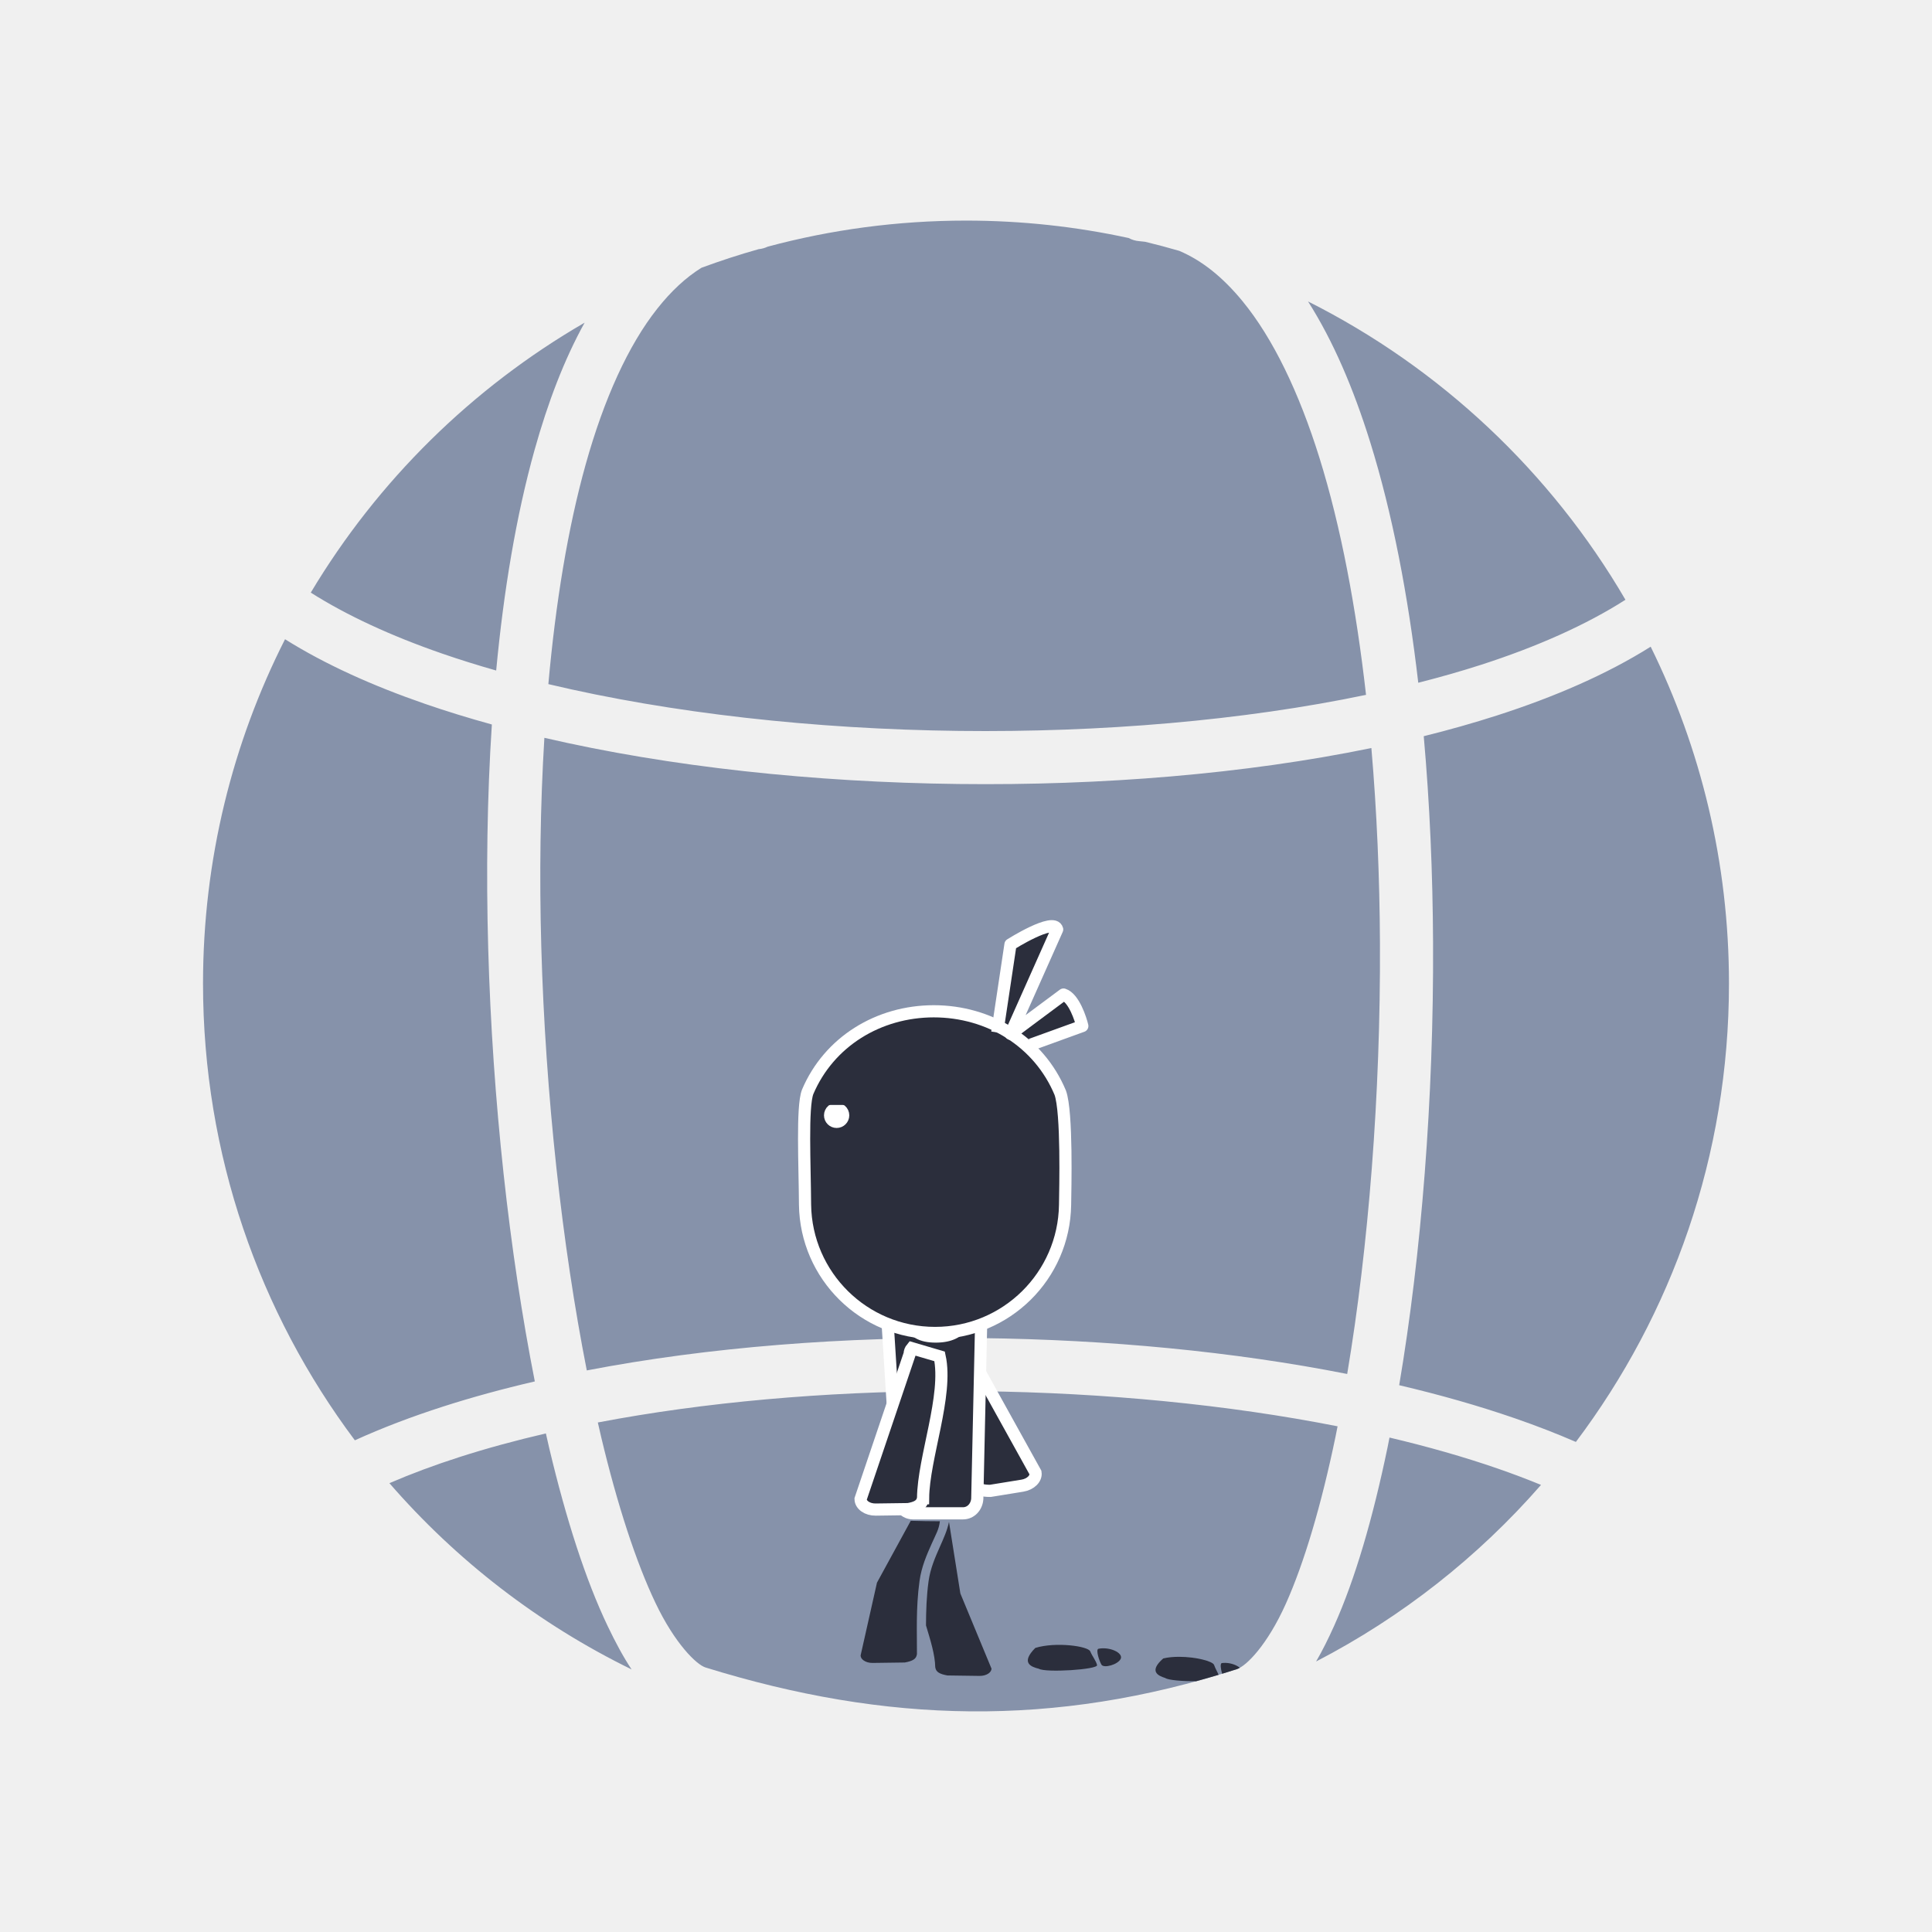
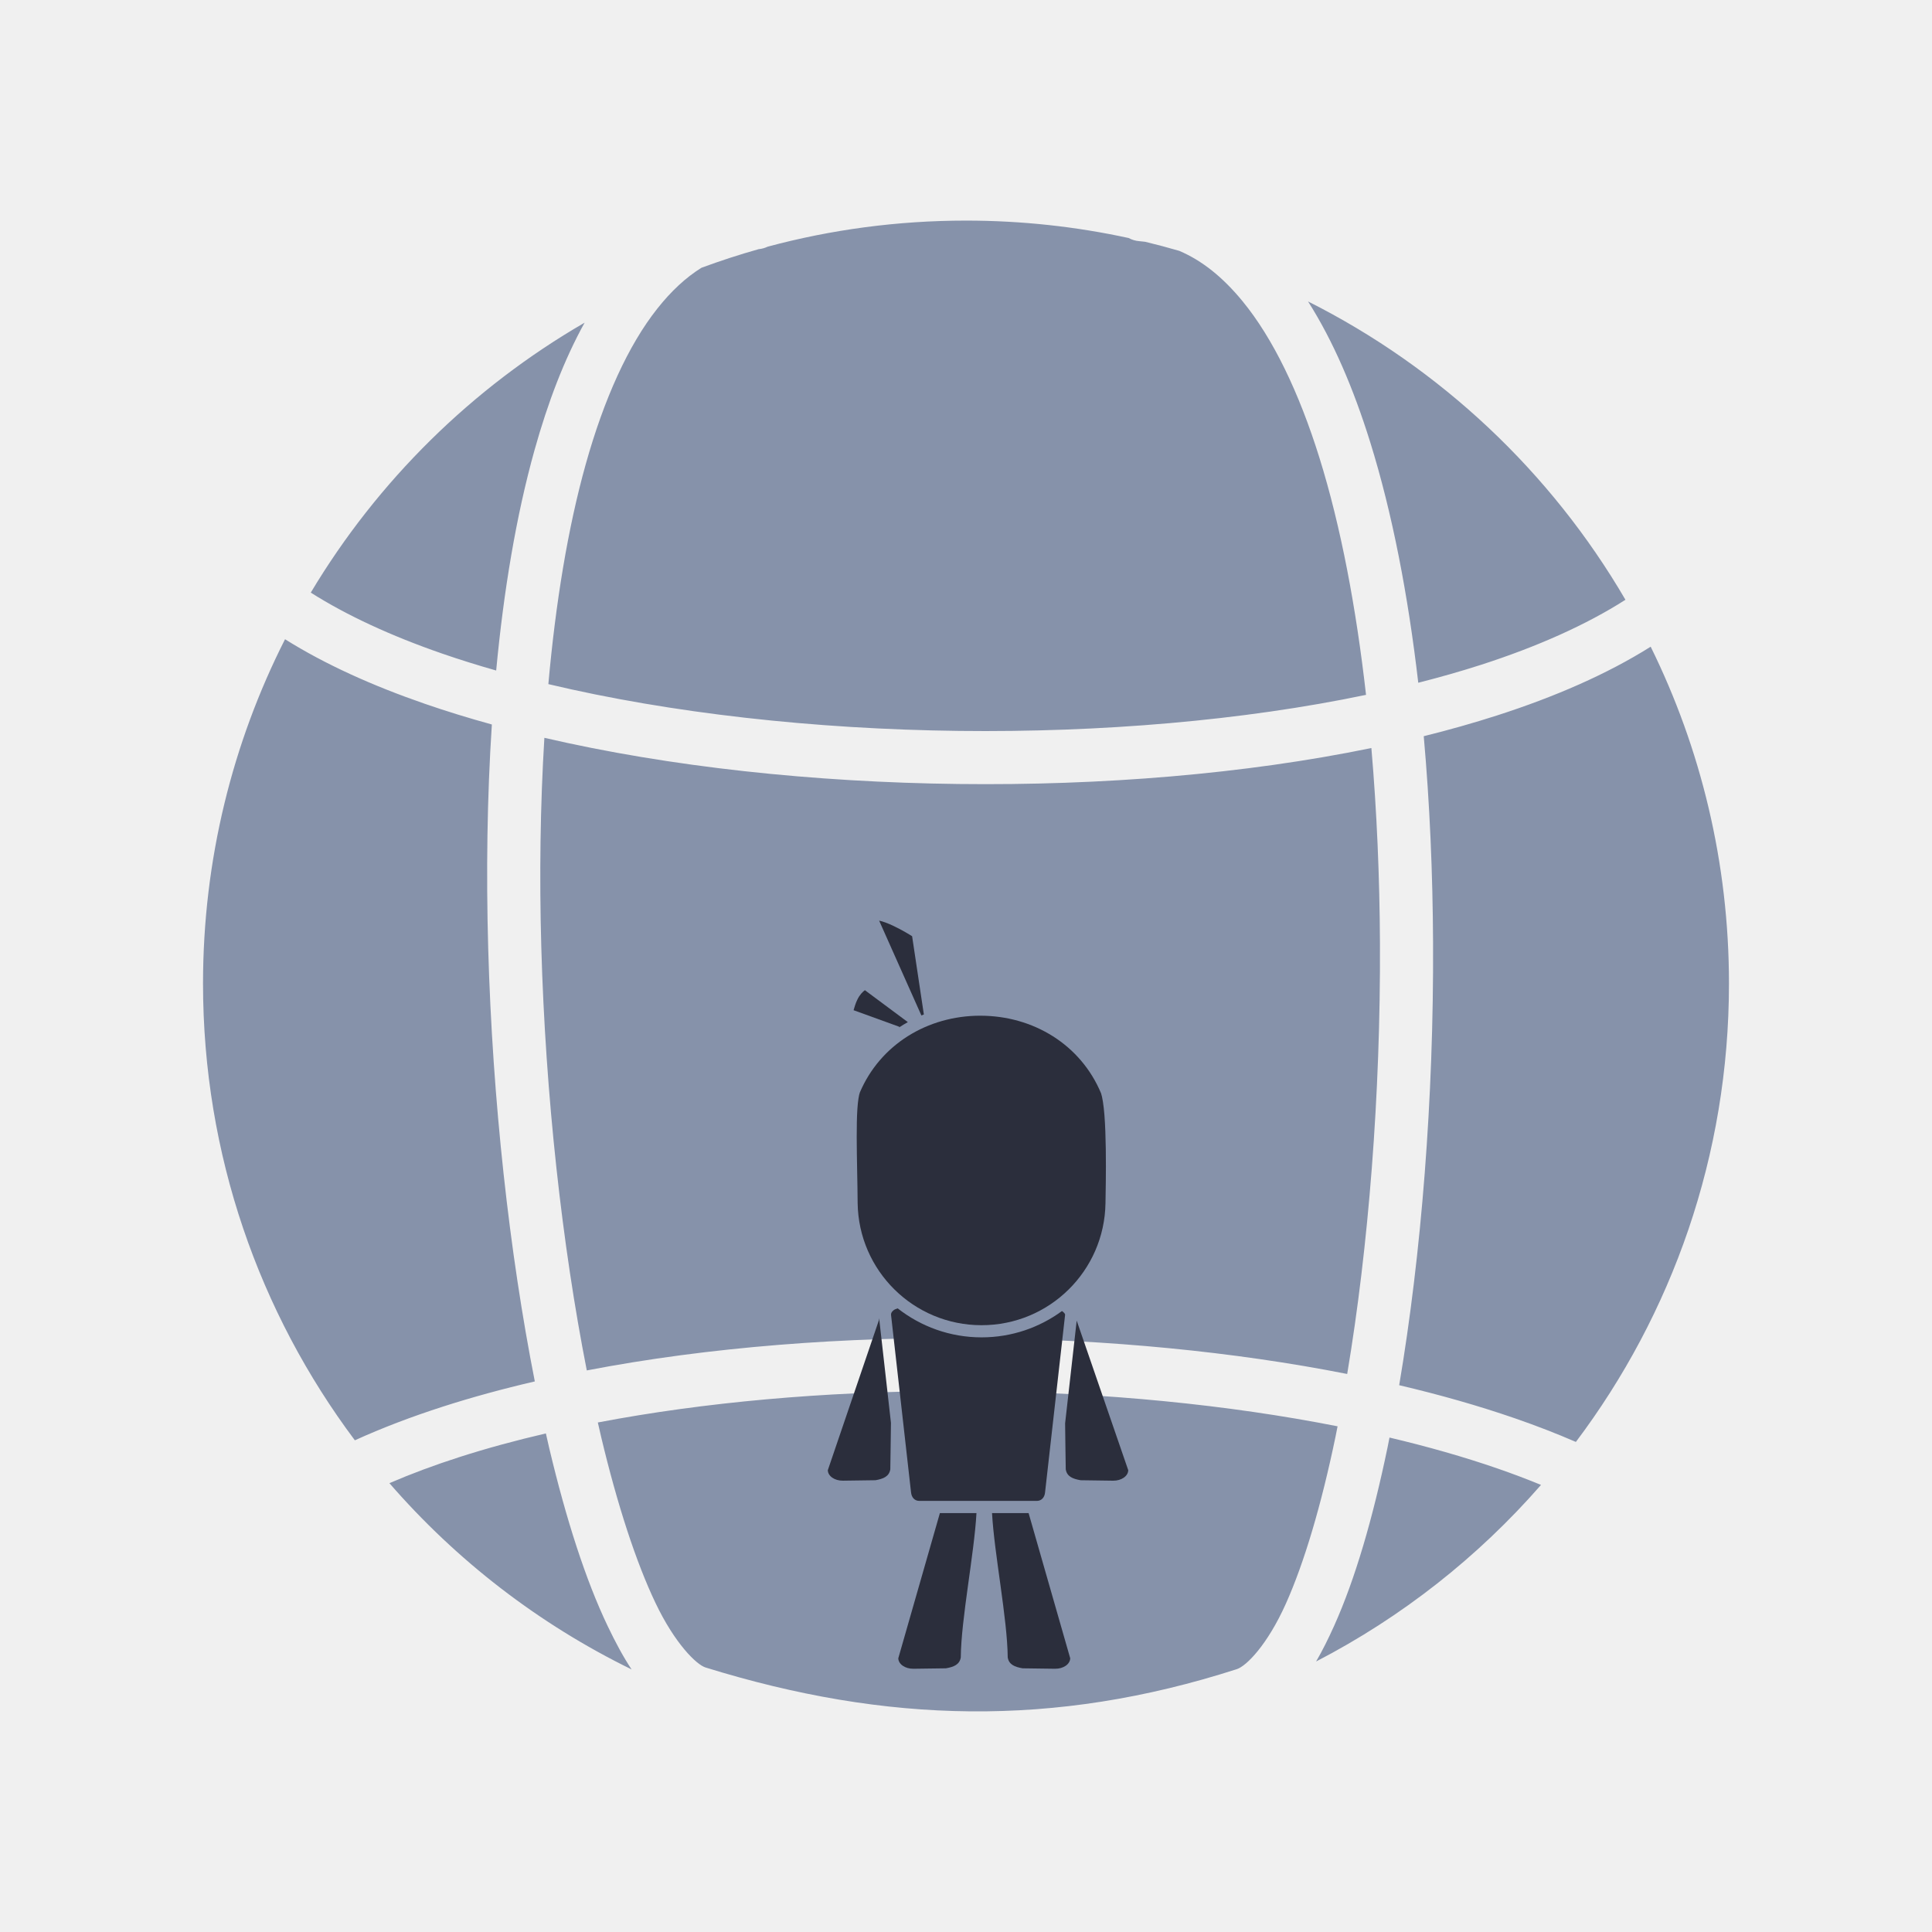
<svg xmlns="http://www.w3.org/2000/svg" width="600" height="600" viewBox="0 0 158.75 158.75" version="1.1" id="svg2822">
  <defs id="defs2816">
    <clipPath clipPathUnits="userSpaceOnUse" id="clipPath6262-7">
      <rect y="220.75" x="26.85" height="6.375" width="3.825" id="rect6264-2" style="color:#bebebe;display:inline;overflow:visible;visibility:visible;fill:#bebebe;fill-opacity:1;fill-rule:nonzero;stroke:none;stroke-width:2;marker:none" />
    </clipPath>
    <clipPath clipPathUnits="userSpaceOnUse" id="clipPath6258-2">
      <rect y="221.282" x="26.966" height="5.313" width="2.898" id="rect6260-6" style="color:#bebebe;display:inline;overflow:visible;visibility:visible;fill:#bebebe;fill-opacity:1;fill-rule:nonzero;stroke:none;stroke-width:2;marker:none" />
    </clipPath>
    <clipPath clipPathUnits="userSpaceOnUse" id="clipPath6254-1">
      <rect y="221.502" x="26.999" height="4.878" width="1.876" id="rect6256-0" style="color:#bebebe;display:inline;overflow:visible;visibility:visible;fill:#bebebe;fill-opacity:1;stroke:none;stroke-width:2;marker:none" />
    </clipPath>
    <clipPath clipPathUnits="userSpaceOnUse" id="clipPath6262-7-6">
      <rect y="220.75" x="26.85" height="6.375" width="3.825" id="rect6264-2-2" style="color:#bebebe;display:inline;overflow:visible;visibility:visible;fill:#bebebe;fill-opacity:1;fill-rule:nonzero;stroke:none;stroke-width:2;marker:none" />
    </clipPath>
    <clipPath clipPathUnits="userSpaceOnUse" id="clipPath6258-2-9">
      <rect y="221.282" x="26.966" height="5.313" width="2.898" id="rect6260-6-1" style="color:#bebebe;display:inline;overflow:visible;visibility:visible;fill:#bebebe;fill-opacity:1;fill-rule:nonzero;stroke:none;stroke-width:2;marker:none" />
    </clipPath>
    <clipPath clipPathUnits="userSpaceOnUse" id="clipPath6254-1-2">
      <rect y="221.502" x="26.999" height="4.878" width="1.876" id="rect6256-0-7" style="color:#bebebe;display:inline;overflow:visible;visibility:visible;fill:#bebebe;fill-opacity:1;stroke:none;stroke-width:2;marker:none" />
    </clipPath>
    <clipPath clipPathUnits="userSpaceOnUse" id="clipPath6262-7-6-9">
      <rect y="220.75" x="26.85" height="6.375" width="3.825" id="rect6264-2-2-3" style="color:#bebebe;display:inline;overflow:visible;visibility:visible;fill:#bebebe;fill-opacity:1;fill-rule:nonzero;stroke:none;stroke-width:2;marker:none" />
    </clipPath>
    <clipPath clipPathUnits="userSpaceOnUse" id="clipPath6258-2-9-1">
      <rect y="221.282" x="26.966" height="5.313" width="2.898" id="rect6260-6-1-9" style="color:#bebebe;display:inline;overflow:visible;visibility:visible;fill:#bebebe;fill-opacity:1;fill-rule:nonzero;stroke:none;stroke-width:2;marker:none" />
    </clipPath>
    <clipPath clipPathUnits="userSpaceOnUse" id="clipPath6254-1-2-4">
      <rect y="221.502" x="26.999" height="4.878" width="1.876" id="rect6256-0-7-7" style="color:#bebebe;display:inline;overflow:visible;visibility:visible;fill:#bebebe;fill-opacity:1;stroke:none;stroke-width:2;marker:none" />
    </clipPath>
    <clipPath clipPathUnits="userSpaceOnUse" id="clipPath6254-1-2-4-6">
      <rect y="221.502" x="26.999" height="4.878" width="1.876" id="rect6256-0-7-7-1" style="color:#bebebe;display:inline;overflow:visible;visibility:visible;fill:#bebebe;fill-opacity:1;stroke:none;stroke-width:2;marker:none" />
    </clipPath>
    <clipPath clipPathUnits="userSpaceOnUse" id="clipPath6258-2-9-1-5">
      <rect y="221.282" x="26.966" height="5.313" width="2.898" id="rect6260-6-1-9-5" style="color:#bebebe;display:inline;overflow:visible;visibility:visible;fill:#bebebe;fill-opacity:1;fill-rule:nonzero;stroke:none;stroke-width:2;marker:none" />
    </clipPath>
    <clipPath clipPathUnits="userSpaceOnUse" id="clipPath6262-7-6-9-4">
      <rect y="220.75" x="26.85" height="6.375" width="3.825" id="rect6264-2-2-3-7" style="color:#bebebe;display:inline;overflow:visible;visibility:visible;fill:#bebebe;fill-opacity:1;fill-rule:nonzero;stroke:none;stroke-width:2;marker:none" />
    </clipPath>
    <clipPath clipPathUnits="userSpaceOnUse" id="clipPath6254-1-2-8">
      <rect y="221.502" x="26.999" height="4.878" width="1.876" id="rect6256-0-7-8" style="color:#bebebe;display:inline;overflow:visible;visibility:visible;fill:#bebebe;fill-opacity:1;stroke:none;stroke-width:2;marker:none" />
    </clipPath>
    <clipPath clipPathUnits="userSpaceOnUse" id="clipPath6258-2-9-4">
      <rect y="221.282" x="26.966" height="5.313" width="2.898" id="rect6260-6-1-3" style="color:#bebebe;display:inline;overflow:visible;visibility:visible;fill:#bebebe;fill-opacity:1;fill-rule:nonzero;stroke:none;stroke-width:2;marker:none" />
    </clipPath>
    <clipPath clipPathUnits="userSpaceOnUse" id="clipPath6262-7-6-1">
      <rect y="220.75" x="26.85" height="6.375" width="3.825" id="rect6264-2-2-4" style="color:#bebebe;display:inline;overflow:visible;visibility:visible;fill:#bebebe;fill-opacity:1;fill-rule:nonzero;stroke:none;stroke-width:2;marker:none" />
    </clipPath>
    <marker style="overflow:visible" id="marker7811-5" refX="0" refY="0" orient="auto">
      <path transform="scale(0.4)" style="fill:#2b2e3c;fill-opacity:1;fill-rule:evenodd;stroke:#2b2e3c;stroke-width:1pt;stroke-opacity:1" d="M 5.77,0 -2.88,5 V -5 Z" id="path7809-4" />
    </marker>
    <marker orient="auto" refY="0" refX="0" id="TriangleInM-3-8-3" style="overflow:visible">
      <path id="path7387-6-9-1" d="M 5.77,0 -2.88,5 V -5 Z" style="fill:#2b2e3c;fill-opacity:1;fill-rule:evenodd;stroke:#2b2e3c;stroke-width:1pt;stroke-opacity:1" transform="scale(-0.4)" />
    </marker>
  </defs>
  <g id="layer1" transform="translate(-180.9858,15.31712)">
    <g style="fill:none;stroke:#ffffff;stroke-width:1.058;stroke-miterlimit:4;stroke-dasharray:none;stroke-opacity:1" transform="translate(-13.09691,-0.08267839)" id="g5237-8">
      <g style="fill:none;stroke:#ffffff;stroke-width:1.058;stroke-miterlimit:4;stroke-dasharray:none;stroke-opacity:1" transform="translate(-3.215431,0.2908605)" id="g4300-97" />
    </g>
    <path id="path7024-1" d="m 260.36,2.809 c -5.636,0 -11.099,0.746 -16.295,2.142 a 2.182,2.182 0 0 1 -0.741,0.205 c -1.594,0.449 -3.162,0.96 -4.702,1.53 -1.292,0.805 -2.489,1.92 -3.627,3.357 -2.386,3.011 -4.379,7.422 -5.879,12.78 -1.476,5.269 -2.479,11.439 -3.072,18.073 10.059,2.391 21.884,3.704 33.741,3.845 11.652,0.139 23.35,-0.852 33.446,-2.963 -0.812,-7.161 -2.067,-13.828 -3.826,-19.47 -1.68,-5.39 -3.822,-9.831 -6.32,-12.874 -1.614,-1.966 -3.321,-3.342 -5.204,-4.14 -0.924,-0.269 -1.856,-0.517 -2.797,-0.744 -0.155,-0.019 -0.31,-0.037 -0.467,-0.05 A 2.182,2.182 0 0 1 273.723,4.24 C 269.417,3.304 264.946,2.809 260.36,2.809 Z m 28.105,6.642 c 2.068,3.25 3.737,7.162 5.107,11.557 1.828,5.865 3.117,12.604 3.951,19.776 1.772,-0.45 3.484,-0.937 5.12,-1.463 4.646,-1.495 8.692,-3.302 11.904,-5.356 C 308.428,23.478 299.353,14.925 288.465,9.452 Z m -59.442,1.746 c -9.256,5.355 -17.016,13.009 -22.501,22.18 2.949,1.871 6.612,3.564 10.807,5.014 1.418,0.49 2.897,0.953 4.427,1.388 0.618,-6.555 1.642,-12.719 3.158,-18.136 1.093,-3.903 2.436,-7.427 4.109,-10.446 z m -24.617,26.012 c -4.308,8.501 -6.738,18.113 -6.738,28.292 0,14.073 4.641,27.066 12.476,37.53 2.246,-1.022 4.666,-1.942 7.233,-2.768 2.397,-0.771 4.924,-1.461 7.554,-2.071 -2.086,-10.554 -3.48,-23.08 -3.83,-35.591 -0.174,-6.222 -0.09,-12.429 0.3,-18.388 -1.9,-0.524 -3.738,-1.089 -5.498,-1.697 -4.336,-1.499 -8.218,-3.252 -11.496,-5.308 z m 112.213,0.613 c -3.577,2.25 -7.855,4.114 -12.64,5.653 -1.924,0.619 -3.93,1.185 -6.006,1.7 0.493,5.529 0.739,11.253 0.766,16.99 0.06,12.786 -0.964,25.598 -2.784,36.338 3.347,0.786 6.531,1.691 9.501,2.718 1.751,0.605 3.425,1.253 5.018,1.944 7.896,-10.488 12.579,-23.53 12.579,-37.664 0,-9.935 -2.316,-19.33 -6.433,-27.679 z m -90.903,7.486 c -0.339,5.556 -0.416,11.355 -0.253,17.171 0.343,12.244 1.719,24.556 3.739,34.81 10.011,-1.926 21.229,-2.789 32.422,-2.655 10.385,0.124 20.733,1.104 30.059,2.947 1.746,-10.397 2.751,-22.934 2.692,-35.394 -0.026,-5.42 -0.255,-10.828 -0.705,-16.039 -10.387,2.137 -22.177,3.096 -33.938,2.955 -11.879,-0.142 -23.709,-1.404 -34.017,-3.795 z m 32.949,53.679 c -9.925,0.041 -19.783,0.904 -28.556,2.579 0.091,0.4 0.181,0.806 0.275,1.198 1.33,5.58 2.872,10.299 4.466,13.638 1.594,3.339 3.364,5.065 4.109,5.296 14.829,4.595 28.624,4.972 43.65,0.139 0.793,-0.255 2.514,-1.996 4.028,-5.366 1.513,-3.369 2.924,-8.129 4.089,-13.749 0.057,-0.275 0.111,-0.562 0.167,-0.841 -9.023,-1.782 -19.162,-2.762 -29.322,-2.883 -0.969,-0.012 -1.938,-0.015 -2.906,-0.011 z m -32.827,3.479 c -2.494,0.579 -4.879,1.228 -7.125,1.95 -2.032,0.654 -3.947,1.368 -5.73,2.136 5.506,6.349 12.27,11.576 19.899,15.304 -0.698,-1.052 -1.34,-2.254 -1.97,-3.574 -1.807,-3.785 -3.396,-8.734 -4.773,-14.508 -0.102,-0.429 -0.2,-0.871 -0.3,-1.308 z m 69.321,0.339 c -0.053,0.266 -0.105,0.54 -0.159,0.803 -1.207,5.821 -2.66,10.815 -4.382,14.649 -0.477,1.062 -0.967,2.05 -1.491,2.949 7.044,-3.647 13.312,-8.586 18.482,-14.51 -1.145,-0.47 -2.337,-0.922 -3.58,-1.351 -2.749,-0.95 -5.725,-1.797 -8.87,-2.54 z" style="color:#000000;font-style:normal;font-variant:normal;font-weight:normal;font-stretch:normal;font-size:medium;line-height:normal;font-family:sans-serif;font-variant-ligatures:normal;font-variant-position:normal;font-variant-caps:normal;font-variant-numeric:normal;font-variant-alternates:normal;font-feature-settings:normal;text-indent:0;text-align:start;text-decoration:none;text-decoration-line:none;text-decoration-style:solid;text-decoration-color:#000000;letter-spacing:normal;word-spacing:normal;text-transform:none;writing-mode:lr-tb;direction:ltr;text-orientation:mixed;dominant-baseline:auto;baseline-shift:baseline;text-anchor:start;white-space:normal;shape-padding:0;clip-rule:nonzero;display:inline;overflow:visible;visibility:visible;opacity:1;isolation:auto;mix-blend-mode:normal;color-interpolation:sRGB;color-interpolation-filters:linearRGB;solid-color:#000000;solid-opacity:1;vector-effect:none;fill:#8692aa;fill-opacity:1;fill-rule:evenodd;stroke:none;stroke-width:1.455;stroke-linecap:round;stroke-linejoin:round;stroke-miterlimit:4;stroke-dasharray:none;stroke-dashoffset:0;stroke-opacity:1;color-rendering:auto;image-rendering:auto;shape-rendering:auto;text-rendering:auto;enable-background:accumulate" />
-     <path style="opacity:1;fill:#2b2e3c;fill-opacity:1;fill-rule:evenodd;stroke:#ffffff;stroke-width:1;stroke-linecap:square;stroke-linejoin:miter;stroke-miterlimit:4;stroke-dasharray:none;stroke-dashoffset:0;stroke-opacity:1" d="m 261.004,106.516 c -0.606,-3.269 -1.442,-6.774 -1.308,-10.06 l -0.22,-2.632 c 0.135,0.115 0.226,0.261 0.253,0.429 l 6.344,11.44 c 0.075,0.481 -0.402,0.954 -1.076,1.064 l -2.636,0.428 c -0.657,10e-4 -1.161,-0.107 -1.357,-0.669 z" id="rect2278-4-3-6-6-3-2-5-6-9" />
-     <path style="opacity:1;fill:#2b2e3c;fill-opacity:1;fill-rule:evenodd;stroke:#ffffff;stroke-width:1;stroke-linecap:square;stroke-linejoin:miter;stroke-miterlimit:4;stroke-dasharray:none;stroke-dashoffset:0;stroke-opacity:1" d="m 255.291,92.116 c -0.778,0.049 -1.427,0.556 -1.377,1.174 l 0.916,14.562 c 0.052,0.651 0.526,1.179 1.179,1.179 h 4.099 c 0.653,0 1.127,-0.528 1.179,-1.179 l 0.321,-14.562 c 0.037,-0.464 -0.318,-0.864 -0.826,-1.056 -0.489,0.585 -0.44,2.27 -2.908,2.271 -2.534,2.9e-5 -1.981,-1.78 -2.582,-2.389 z" id="rect2278-4-36-4-94-4-2-0" />
-     <path style="opacity:1;fill:#2b2e3c;fill-opacity:1;fill-rule:evenodd;stroke:#ffffff;stroke-width:1;stroke-linecap:square;stroke-linejoin:miter;stroke-miterlimit:4;stroke-dasharray:none;stroke-dashoffset:0;stroke-opacity:1" d="m 256.834,107.791 c 0.029,-3.324 2.063,-8.443 1.36,-11.655 l -2.286,-0.673 c -0.113,0.137 -0.177,0.296 -0.175,0.466 l -4.035,11.932 c 0.01,0.486 0.562,0.87 1.244,0.861 l 2.671,-0.036 c 0.648,-0.113 1.124,-0.307 1.22,-0.895 z" id="rect2278-4-3-6-6-3-2-5-0-1-3" />
-     <path style="opacity:1;fill:#2b2e3c;fill-opacity:1;fill-rule:evenodd;stroke:none;stroke-width:1;stroke-linecap:square;stroke-linejoin:miter;stroke-miterlimit:4;stroke-dasharray:none;stroke-dashoffset:0;stroke-opacity:1" d="m 258.963,109.735 c -0.141,0.694 -0.441,1.35 -0.738,2.021 -0.394,0.888 -0.794,1.801 -0.939,2.847 -0.172,1.24 -0.208,2.48 -0.212,3.639 0.37,1.233 0.742,2.41 0.759,3.43 0.038,0.232 0.128,0.349 0.291,0.453 0.161,0.103 0.409,0.175 0.713,0.228 l 2.643,0.037 c 0.294,0.004 0.554,-0.078 0.729,-0.199 0.165,-0.115 0.238,-0.251 0.25,-0.392 l -2.561,-6.182 z m -1.131,11.937 c -1.3e-4,-7.9e-4 -2.6e-4,-0.001 -5.3e-4,-0.002 l 0.002,0.037 c -1e-4,-0.011 -0.001,-0.024 -0.002,-0.035 z" id="rect2278-4-3-6-6-3-2-5-4-0-6" />
-     <path style="opacity:1;fill:#2b2e3c;fill-opacity:1;fill-rule:evenodd;stroke:none;stroke-width:1.89;stroke-linecap:square;stroke-linejoin:miter;stroke-miterlimit:4;stroke-dasharray:none;stroke-dashoffset:0;stroke-opacity:1" d="m 282.84,472.295 -10.49,19.217 -5.086,22.63 c 0.023,0.555 0.327,1.094 0.975,1.543 0.661,0.458 1.642,0.769 2.752,0.754 l 9.988,-0.135 c 1.146,-0.203 2.087,-0.481 2.695,-0.871 0.613,-0.393 0.946,-0.837 1.092,-1.705 0.047,-6.223 -0.387,-14.158 0.805,-22.769 0.613,-4.431 2.276,-8.175 3.766,-11.531 1.333,-3.005 2.264,-4.422 2.553,-6.992 -1.318,7.6e-4 -2.749,-0.003 -4.355,-0.037 -1.847,-0.039 -3.489,-0.077 -4.693,-0.104 z" transform="matrix(0.2645833,0,0,0.2645833,180.9858,-15.31712)" id="rect2278-4-3-6-6-3-2-5-4-8-6-0" />
-     <path style="opacity:1;fill:#2b2e3c;fill-opacity:1;fill-rule:evenodd;stroke:none;stroke-width:1.537;stroke-linecap:round;stroke-linejoin:miter;stroke-miterlimit:4;stroke-dasharray:none;stroke-dashoffset:0;stroke-opacity:1" id="path9205-9-6-1-9-0-4-9-6" d="m 236.015,-147.557 a 7.046,7.046 0 0 1 -0.425,2.41 l -6.621,-2.41 z" transform="matrix(0.9528383,-0.3034785,-0.3034785,-0.9528383,0,0)" />
-     <path style="opacity:1;fill:#2b2e3c;fill-opacity:1;fill-rule:evenodd;stroke:none;stroke-width:1.436;stroke-linecap:round;stroke-linejoin:miter;stroke-miterlimit:4;stroke-dasharray:none;stroke-dashoffset:0;stroke-opacity:1" id="path9205-2-7-7-89-7-5-0-1-2" d="m 57.79,-268.376 a 11.073,3.914 0 0 1 -2.591,2.516 l -8.482,-2.516 z" transform="matrix(0.4224036,-0.9064079,-0.9064079,-0.4224036,0,0)" />
-     <path style="opacity:1;fill:#2b2e3c;fill-opacity:1;fill-rule:evenodd;stroke:#ffffff;stroke-width:1;stroke-linecap:square;stroke-linejoin:miter;stroke-miterlimit:4;stroke-dasharray:none;stroke-dashoffset:0;stroke-opacity:1" d="m 257.71,67.779 c -4.529,0.005 -8.602,2.486 -10.36,6.623 -0.471,1.22 -0.235,6.006 -0.215,9.272 v 0 c 0.079,5.833 4.832,10.537 10.684,10.537 5.845,0 10.593,-4.694 10.682,-10.52 0.017,-1.238 0.18,-7.622 -0.395,-9.217 -1.745,-4.189 -5.842,-6.693 -10.398,-6.695 z" id="path2039-7-92-9-53-8-2-3-9-6" />
-     <path style="opacity:1;fill:none;fill-opacity:1;fill-rule:evenodd;stroke:#ffffff;stroke-width:1;stroke-linecap:butt;stroke-linejoin:round;stroke-miterlimit:4;stroke-dasharray:none;stroke-dashoffset:1.89;stroke-opacity:1" d="m 265.69,70.521 4.228,-1.532 c -0.123,-0.527 -0.686,-2.316 -1.544,-2.586 l -4.347,3.231 3.824,-8.581 c -0.267,-1.019 -3.836,1.237 -3.836,1.237 l -1.085,7.226" id="path12767-4-4-7-1" />
-     <path style="opacity:1;fill:#2b2e3c;fill-opacity:1;fill-rule:evenodd;stroke:none;stroke-width:4.545;stroke-linecap:butt;stroke-linejoin:round;stroke-miterlimit:4;stroke-dasharray:none;stroke-dashoffset:0;stroke-opacity:1" clip-path="none" d="M 380.682 516.424 C 380.263 516.408 379.841 516.425 379.428 516.482 C 378.863 516.67 379.14 518.416 379.549 519.797 C 381.061 519.337 382.573 518.869 384.092 518.381 C 384.373 518.29 384.694 518.133 385.033 517.943 C 384.081 517.132 382.405 516.491 380.682 516.424 z " transform="matrix(0.2645833,0,0,0.2645833,180.9858,-15.31712)" id="path2611-2" />
-     <path style="opacity:1;fill:#2b2e3c;fill-opacity:1;fill-rule:evenodd;stroke:none;stroke-width:5.371;stroke-linecap:butt;stroke-linejoin:round;stroke-miterlimit:4;stroke-dasharray:none;stroke-dashoffset:0;stroke-opacity:1" clip-path="none" d="M 366.201 514.537 C 364.48 514.535 362.771 514.682 361.26 515.039 C 356.688 519.053 359.639 520.413 361.883 521.121 C 362.825 521.801 367.339 522.138 371.467 522.127 C 373.787 521.492 376.113 520.834 378.447 520.133 C 378.053 519.165 377.44 518.206 377.043 517.062 C 376.64 515.908 371.365 514.544 366.201 514.537 z " transform="matrix(0.2645833,0,0,0.2645833,180.9858,-15.31712)" id="path2613-3" />
-     <path style="opacity:1;fill:#2b2e3c;fill-opacity:1;fill-rule:evenodd;stroke:none;stroke-width:1.291;stroke-linecap:butt;stroke-linejoin:round;stroke-miterlimit:4;stroke-dasharray:none;stroke-dashoffset:0;stroke-opacity:1" d="m 273.08,120.973 c -0.235,0.507 -1.401,0.798 -1.584,0.501 -0.183,-0.297 -0.482,-1.223 -0.263,-1.312 0.929,-0.191 2.04,0.328 1.847,0.811 z" id="path2611-2-7" />
-     <path style="opacity:1;fill:#2b2e3c;fill-opacity:1;fill-rule:evenodd;stroke:none;stroke-width:1.526;stroke-linecap:butt;stroke-linejoin:round;stroke-miterlimit:4;stroke-dasharray:none;stroke-dashoffset:0;stroke-opacity:1" d="m 266.057,120.09 c -1.221,1.223 -0.36,1.553 0.289,1.712 0.542,0.34 4.883,0.07 4.785,-0.305 -0.097,-0.376 -0.383,-0.7 -0.563,-1.127 -0.181,-0.426 -2.824,-0.797 -4.511,-0.28 z" id="path2613-3-5" />
-     <path style="opacity:1;fill:#ffffff;fill-opacity:1;fill-rule:evenodd;stroke:#ffffff;stroke-width:0.514;stroke-linecap:round;stroke-linejoin:round;stroke-miterlimit:4;stroke-dasharray:none;stroke-dashoffset:0;stroke-opacity:1" d="m 249.731,77.11 a 0.782,0.782 0 0 1 -0.782,-0.782 0.782,0.782 0 0 1 0.273,-0.594 h 1.017 a 0.782,0.782 0 0 1 0.274,0.594 0.782,0.782 0 0 1 -0.782,0.782 z" id="path5574-1-1-0" />
+     <path style="opacity:1;fill:#2b2e3c;fill-opacity:1;fill-rule:evenodd;stroke:none;stroke-width:1;stroke-linecap:square;stroke-linejoin:miter;stroke-miterlimit:4;stroke-dasharray:none;stroke-dashoffset:0;stroke-opacity:1" d="m 254.749,92.191 c -0.14,0.04 -0.266,0.092 -0.351,0.162 -0.158,0.131 -0.206,0.249 -0.197,0.373 l 1.641,14.557 0.002,0.008 c 0.035,0.432 0.296,0.719 0.68,0.719 h 9.656 c 0.384,0 0.645,-0.287 0.68,-0.719 v -0.008 l 1.643,-14.555 c 0.009,-0.109 -0.114,-0.216 -0.256,-0.319 -1.852,1.359 -4.136,2.163 -6.606,2.163 -2.599,3.9e-5 -4.991,-0.891 -6.891,-2.381 z" id="rect2278-4-36-4-94-4-2" />
+     <path style="opacity:1;fill:#2b2e3c;fill-opacity:1;fill-rule:evenodd;stroke:none;stroke-width:1;stroke-linecap:square;stroke-linejoin:miter;stroke-miterlimit:4;stroke-dasharray:none;stroke-dashoffset:0;stroke-opacity:1" d="m 269.457,93.196 -0.952,8.441 c 0.006,1.275 0.041,2.547 0.052,3.78 0.096,0.588 0.572,0.782 1.22,0.895 l 2.671,0.037 c 0.683,0.009 1.234,-0.375 1.244,-0.861 z" id="rect2278-4-3-6-6-3-2-5-6" />
+     <path style="opacity:1;fill:#2b2e3c;fill-opacity:1;fill-rule:evenodd;stroke:none;stroke-width:1;stroke-linecap:square;stroke-linejoin:miter;stroke-miterlimit:4;stroke-dasharray:none;stroke-dashoffset:0;stroke-opacity:1" d="m 253.224,93.005 c -0.011,0.05 -0.019,0.101 -0.018,0.153 l -4.2,12.329 c 0.01,0.486 0.561,0.87 1.244,0.861 l 2.671,-0.037 c 0.648,-0.113 1.124,-0.306 1.22,-0.895 0.011,-1.246 0.048,-2.531 0.053,-3.819 v -0.002 z" id="rect2278-4-3-6-6-3-2-5-0-1" />
+     <path style="opacity:1;fill:#2b2e3c;fill-opacity:1;fill-rule:evenodd;stroke:none;stroke-width:1;stroke-linecap:square;stroke-linejoin:miter;stroke-miterlimit:4;stroke-dasharray:none;stroke-dashoffset:0;stroke-opacity:1" d="m 262.5,109.01 c 0.182,3.338 1.262,8.693 1.289,11.861 0.096,0.588 0.572,0.782 1.22,0.895 l 2.671,0.036 c 0.683,0.009 1.234,-0.375 1.244,-0.861 l -3.42,-11.931 z" id="rect2278-4-3-6-6-3-2-5-4-0" />
+     <path style="opacity:1;fill:#2b2e3c;fill-opacity:1;fill-rule:evenodd;stroke:none;stroke-width:1;stroke-linecap:square;stroke-linejoin:miter;stroke-miterlimit:4;stroke-dasharray:none;stroke-dashoffset:0;stroke-opacity:1" d="m 258.216,109.01 -3.419,11.931 c 0.01,0.486 0.562,0.87 1.244,0.861 l 2.671,-0.036 c 0.648,-0.113 1.124,-0.307 1.22,-0.895 0.028,-3.168 1.108,-8.522 1.289,-11.861 z" id="rect2278-4-3-6-6-3-2-5-4-8-6" />
+     <path style="opacity:1;fill:#2b2e3c;fill-opacity:1;fill-rule:evenodd;stroke:none;stroke-width:1.537;stroke-linecap:round;stroke-linejoin:miter;stroke-miterlimit:4;stroke-dasharray:none;stroke-dashoffset:0;stroke-opacity:1" d="m 252.053,66.045 c -0.178,0.132 -0.42,0.361 -0.619,0.774 -0.163,0.338 -0.228,0.599 -0.311,0.871 l 3.762,1.363 -0.018,0.05 c 0.233,-0.153 0.471,-0.298 0.715,-0.434 z" id="path9205-9-6-1-9-0-4-9" />
+     <path style="opacity:1;fill:#2b2e3c;fill-opacity:1;fill-rule:evenodd;stroke:none;stroke-width:1.436;stroke-linecap:round;stroke-linejoin:miter;stroke-miterlimit:4;stroke-dasharray:none;stroke-dashoffset:0;stroke-opacity:1" d="m 253.223,60.33 3.473,7.793 c 0.067,-0.028 0.134,-0.056 0.202,-0.083 l -0.965,-6.429 c -0.159,-0.099 -0.782,-0.494 -1.574,-0.867 -0.426,-0.201 -0.847,-0.355 -1.135,-0.414 z" id="path9205-2-7-7-89-7-5-0-1" />
+     <path style="opacity:1;fill:#2b2e3c;fill-opacity:1;fill-rule:evenodd;stroke:none;stroke-width:1;stroke-linecap:square;stroke-linejoin:miter;stroke-miterlimit:4;stroke-dasharray:none;stroke-dashoffset:0;stroke-opacity:1" d="m 261.531,68.141 c -4.343,0.005 -8.215,2.369 -9.894,6.311 -0.073,0.192 -0.159,0.701 -0.201,1.349 -0.043,0.652 -0.056,1.459 -0.055,2.332 0.003,1.744 0.066,3.754 0.076,5.397 v 0.004 c 0.077,5.563 4.601,10.039 10.184,10.039 5.576,0 10.096,-4.468 10.181,-10.025 0.009,-0.629 0.054,-2.523 0.025,-4.461 -0.014,-0.969 -0.047,-1.948 -0.111,-2.773 -0.064,-0.822 -0.173,-1.505 -0.278,-1.799 -1.668,-3.988 -5.56,-6.371 -9.925,-6.373 -10e-4,0 -10e-4,0 -0.002,0 z" id="path2039-7-92-9-53-8-2-3-9" />
  </g>
</svg>
